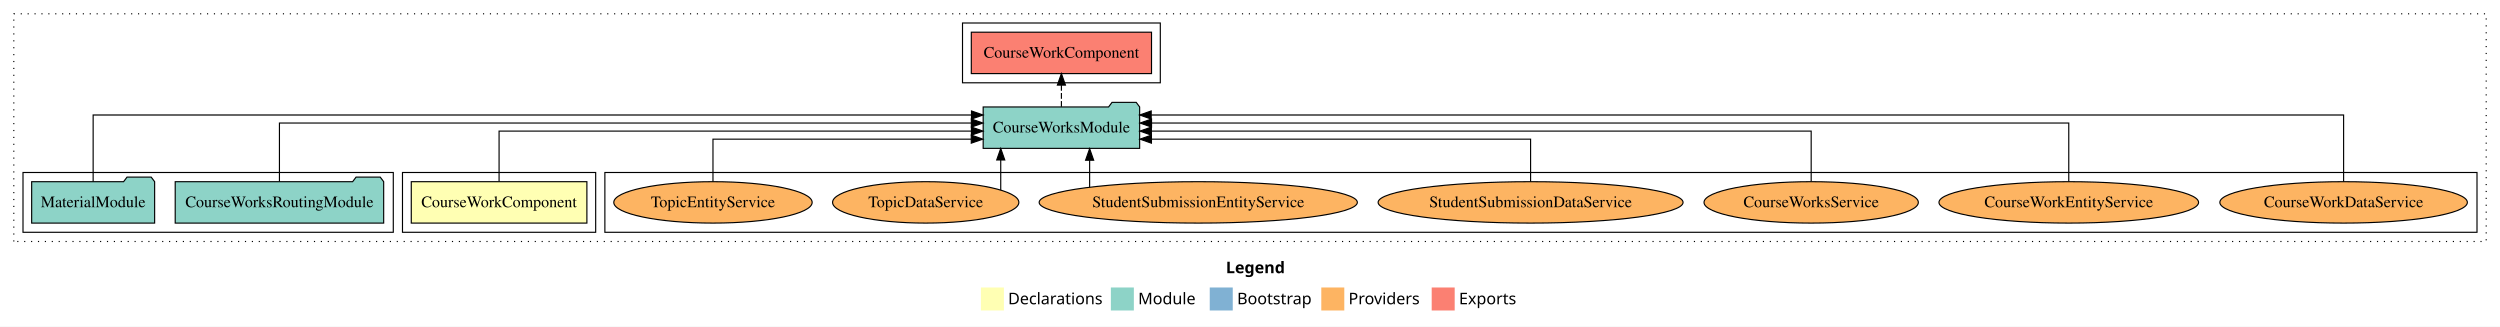
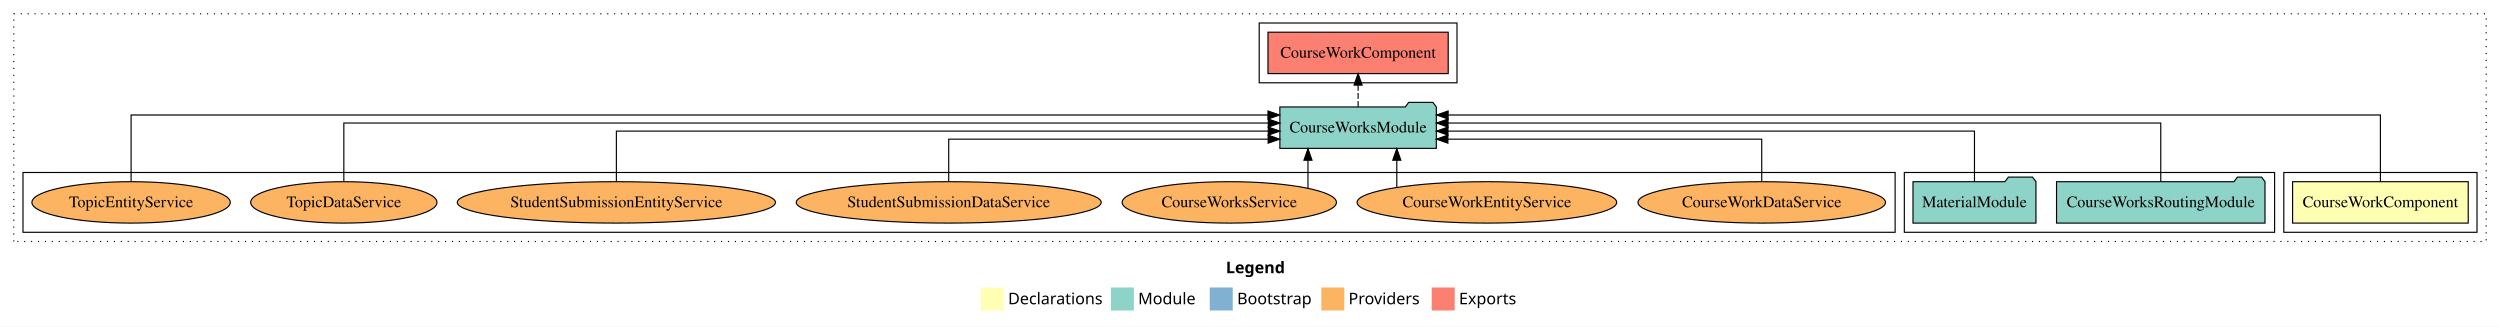
<svg xmlns="http://www.w3.org/2000/svg" width="2174pt" height="284pt" viewBox="0.00 0.00 2174.00 284.00">
  <g id="graph0" class="graph" transform="scale(1 1) rotate(0) translate(4 280)">
    <polygon fill="white" stroke="transparent" points="-4,4 -4,-280 2170,-280 2170,4 -4,4" />
    <text text-anchor="start" x="1062.01" y="-42.4" font-family="sans-serif" font-weight="bold" font-size="14.00">Legend</text>
    <polygon fill="#ffffb3" stroke="transparent" points="849,-10 849,-30 869,-30 869,-10 849,-10" />
    <text text-anchor="start" x="872.63" y="-15.4" font-family="sans-serif" font-size="14.00">  Declarations</text>
    <polygon fill="#8dd3c7" stroke="transparent" points="962,-10 962,-30 982,-30 982,-10 962,-10" />
    <text text-anchor="start" x="985.73" y="-15.4" font-family="sans-serif" font-size="14.00">  Module</text>
    <polygon fill="#80b1d3" stroke="transparent" points="1048,-10 1048,-30 1068,-30 1068,-10 1048,-10" />
    <text text-anchor="start" x="1071.78" y="-15.4" font-family="sans-serif" font-size="14.00">  Bootstrap</text>
    <polygon fill="#fdb462" stroke="transparent" points="1145,-10 1145,-30 1165,-30 1165,-10 1145,-10" />
    <text text-anchor="start" x="1168.67" y="-15.4" font-family="sans-serif" font-size="14.00">  Providers</text>
    <polygon fill="#fb8072" stroke="transparent" points="1241,-10 1241,-30 1261,-30 1261,-10 1241,-10" />
    <text text-anchor="start" x="1264.73" y="-15.4" font-family="sans-serif" font-size="14.00">  Exports</text>
    <g id="clust1" class="cluster">
      <polygon fill="none" stroke="black" stroke-dasharray="1,5" points="8,-70 8,-268 2158,-268 2158,-70 8,-70" />
    </g>
+     <g id="clust2" class="cluster">
+       <polygon fill="none" stroke="black" points="1982,-78 1982,-130 2150,-130 2150,-78 1982,-78" />
+     </g>
+     <g id="clust4" class="cluster">
+       <polygon fill="none" stroke="black" points="1652,-78 1652,-130 1974,-130 1974,-78 1652,-78" />
+     </g>
    <g id="clust5" class="cluster">
-       <polygon fill="none" stroke="black" points="833,-208 833,-260 1005,-260 1005,-208 833,-208" />
+       <polygon fill="none" stroke="black" points="1091,-208 1091,-260 1263,-260 1263,-208 1091,-208" />
    </g>
    <g id="clust7" class="cluster">
-       <polygon fill="none" stroke="black" points="522,-78 522,-130 2150,-130 2150,-78 522,-78" />
-     </g>
-     <g id="clust2" class="cluster">
-       <polygon fill="none" stroke="black" points="346,-78 346,-130 514,-130 514,-78 346,-78" />
-     </g>
-     <g id="clust4" class="cluster">
-       <polygon fill="none" stroke="black" points="16,-78 16,-130 338,-130 338,-78 16,-78" />
+       <polygon fill="none" stroke="black" points="16,-78 16,-130 1644,-130 1644,-78 16,-78" />
    </g>
    <g id="node1" class="node">
-       <polygon fill="#ffffb3" stroke="black" points="506.36,-122 353.64,-122 353.64,-86 506.36,-86 506.36,-122" />
-       <text text-anchor="middle" x="430" y="-99.8" font-family="Times,serif" font-size="14.00">CourseWorkComponent</text>
+       <polygon fill="#ffffb3" stroke="black" points="2142.36,-122 1989.64,-122 1989.64,-86 2142.36,-86 2142.36,-122" />
+       <text text-anchor="middle" x="2066" y="-99.8" font-family="Times,serif" font-size="14.00">CourseWorkComponent</text>
    </g>
    <g id="node2" class="node">
-       <polygon fill="#8dd3c7" stroke="black" points="987.03,-187 984.03,-191 963.03,-191 960.03,-187 850.97,-187 850.97,-151 987.03,-151 987.03,-187" />
-       <text text-anchor="middle" x="919" y="-164.8" font-family="Times,serif" font-size="14.00">CourseWorksModule</text>
+       <polygon fill="#8dd3c7" stroke="black" points="1245.03,-187 1242.03,-191 1221.03,-191 1218.03,-187 1108.97,-187 1108.97,-151 1245.03,-151 1245.03,-187" />
+       <text text-anchor="middle" x="1177" y="-164.8" font-family="Times,serif" font-size="14.00">CourseWorksModule</text>
    </g>
    <g id="edge1" class="edge">
-       <path fill="none" stroke="black" d="M430,-122.27C430,-140.56 430,-166 430,-166 430,-166 840.75,-166 840.75,-166" />
-       <polygon fill="black" stroke="black" points="840.75,-169.5 850.75,-166 840.75,-162.5 840.75,-169.5" />
+       <path fill="none" stroke="black" d="M2066,-122.01C2066,-144.49 2066,-180 2066,-180 2066,-180 1255.28,-180 1255.28,-180" />
+       <polygon fill="black" stroke="black" points="1255.28,-176.5 1245.28,-180 1255.28,-183.5 1255.28,-176.5" />
    </g>
    <g id="node5" class="node">
-       <polygon fill="#fb8072" stroke="black" points="997.36,-252 840.64,-252 840.64,-216 997.36,-216 997.36,-252" />
-       <text text-anchor="middle" x="919" y="-229.8" font-family="Times,serif" font-size="14.00">CourseWorkComponent </text>
+       <polygon fill="#fb8072" stroke="black" points="1255.36,-252 1098.64,-252 1098.64,-216 1255.36,-216 1255.36,-252" />
+       <text text-anchor="middle" x="1177" y="-229.8" font-family="Times,serif" font-size="14.00">CourseWorkComponent </text>
    </g>
    <g id="edge4" class="edge">
-       <path fill="none" stroke="black" stroke-dasharray="5,2" d="M919,-187.11C919,-187.11 919,-205.99 919,-205.99" />
-       <polygon fill="black" stroke="black" points="915.5,-205.99 919,-215.99 922.5,-205.99 915.5,-205.99" />
+       <path fill="none" stroke="black" stroke-dasharray="5,2" d="M1177,-187.11C1177,-187.11 1177,-205.99 1177,-205.99" />
+       <polygon fill="black" stroke="black" points="1173.5,-205.99 1177,-215.99 1180.5,-205.99 1173.5,-205.99" />
    </g>
    <g id="node3" class="node">
-       <polygon fill="#8dd3c7" stroke="black" points="329.64,-122 326.64,-126 305.64,-126 302.64,-122 148.36,-122 148.36,-86 329.64,-86 329.64,-122" />
-       <text text-anchor="middle" x="239" y="-99.8" font-family="Times,serif" font-size="14.00">CourseWorksRoutingModule</text>
+       <polygon fill="#8dd3c7" stroke="black" points="1965.64,-122 1962.64,-126 1941.64,-126 1938.64,-122 1784.36,-122 1784.36,-86 1965.64,-86 1965.64,-122" />
+       <text text-anchor="middle" x="1875" y="-99.8" font-family="Times,serif" font-size="14.00">CourseWorksRoutingModule</text>
    </g>
    <g id="edge2" class="edge">
-       <path fill="none" stroke="black" d="M239,-122.13C239,-142.57 239,-173 239,-173 239,-173 840.69,-173 840.69,-173" />
-       <polygon fill="black" stroke="black" points="840.69,-176.5 850.69,-173 840.69,-169.5 840.69,-176.5" />
+       <path fill="none" stroke="black" d="M1875,-122.13C1875,-142.57 1875,-173 1875,-173 1875,-173 1255.2,-173 1255.2,-173" />
+       <polygon fill="black" stroke="black" points="1255.2,-169.5 1245.2,-173 1255.2,-176.5 1255.2,-169.5" />
    </g>
    <g id="node4" class="node">
-       <polygon fill="#8dd3c7" stroke="black" points="130.47,-122 127.47,-126 106.47,-126 103.47,-122 23.53,-122 23.53,-86 130.47,-86 130.47,-122" />
-       <text text-anchor="middle" x="77" y="-99.8" font-family="Times,serif" font-size="14.00">MaterialModule</text>
+       <polygon fill="#8dd3c7" stroke="black" points="1766.47,-122 1763.47,-126 1742.47,-126 1739.47,-122 1659.53,-122 1659.53,-86 1766.47,-86 1766.47,-122" />
+       <text text-anchor="middle" x="1713" y="-99.8" font-family="Times,serif" font-size="14.00">MaterialModule</text>
    </g>
    <g id="edge3" class="edge">
-       <path fill="none" stroke="black" d="M77,-122.01C77,-144.49 77,-180 77,-180 77,-180 840.81,-180 840.81,-180" />
-       <polygon fill="black" stroke="black" points="840.81,-183.5 850.81,-180 840.81,-176.5 840.81,-183.5" />
+       <path fill="none" stroke="black" d="M1713,-122.27C1713,-140.56 1713,-166 1713,-166 1713,-166 1255.16,-166 1255.16,-166" />
+       <polygon fill="black" stroke="black" points="1255.16,-162.5 1245.16,-166 1255.16,-169.5 1255.16,-162.5" />
    </g>
    <g id="node6" class="node">
-       <ellipse fill="#fdb462" stroke="black" cx="2034" cy="-104" rx="107.62" ry="18" />
-       <text text-anchor="middle" x="2034" y="-99.8" font-family="Times,serif" font-size="14.00">CourseWorkDataService</text>
+       <ellipse fill="#fdb462" stroke="black" cx="1528" cy="-104" rx="107.62" ry="18" />
+       <text text-anchor="middle" x="1528" y="-99.8" font-family="Times,serif" font-size="14.00">CourseWorkDataService</text>
    </g>
    <g id="edge5" class="edge">
-       <path fill="none" stroke="black" d="M2034,-122.01C2034,-144.49 2034,-180 2034,-180 2034,-180 997.07,-180 997.07,-180" />
-       <polygon fill="black" stroke="black" points="997.07,-176.5 987.07,-180 997.07,-183.5 997.07,-176.5" />
+       <path fill="none" stroke="black" d="M1528,-122.01C1528,-138.05 1528,-159 1528,-159 1528,-159 1255.09,-159 1255.09,-159" />
+       <polygon fill="black" stroke="black" points="1255.09,-155.5 1245.09,-159 1255.09,-162.5 1255.09,-155.5" />
    </g>
    <g id="node7" class="node">
-       <ellipse fill="#fdb462" stroke="black" cx="1795" cy="-104" rx="112.88" ry="18" />
-       <text text-anchor="middle" x="1795" y="-99.8" font-family="Times,serif" font-size="14.00">CourseWorkEntityService</text>
+       <ellipse fill="#fdb462" stroke="black" cx="1289" cy="-104" rx="112.88" ry="18" />
+       <text text-anchor="middle" x="1289" y="-99.8" font-family="Times,serif" font-size="14.00">CourseWorkEntityService</text>
    </g>
    <g id="edge6" class="edge">
-       <path fill="none" stroke="black" d="M1795,-122.13C1795,-142.57 1795,-173 1795,-173 1795,-173 997.37,-173 997.37,-173" />
-       <polygon fill="black" stroke="black" points="997.37,-169.5 987.37,-173 997.37,-176.5 997.37,-169.5" />
+       <path fill="none" stroke="black" d="M1210.66,-117.15C1210.66,-117.15 1210.66,-140.69 1210.66,-140.69" />
+       <polygon fill="black" stroke="black" points="1207.16,-140.69 1210.66,-150.69 1214.16,-140.69 1207.16,-140.69" />
    </g>
    <g id="node8" class="node">
-       <ellipse fill="#fdb462" stroke="black" cx="1571" cy="-104" rx="93.18" ry="18" />
-       <text text-anchor="middle" x="1571" y="-99.8" font-family="Times,serif" font-size="14.00">CourseWorksService</text>
+       <ellipse fill="#fdb462" stroke="black" cx="1065" cy="-104" rx="93.18" ry="18" />
+       <text text-anchor="middle" x="1065" y="-99.8" font-family="Times,serif" font-size="14.00">CourseWorksService</text>
    </g>
    <g id="edge7" class="edge">
-       <path fill="none" stroke="black" d="M1571,-122.27C1571,-140.56 1571,-166 1571,-166 1571,-166 997.24,-166 997.24,-166" />
-       <polygon fill="black" stroke="black" points="997.24,-162.5 987.24,-166 997.24,-169.5 997.24,-162.5" />
+       <path fill="none" stroke="black" d="M1133.41,-116.23C1133.41,-116.23 1133.41,-140.68 1133.41,-140.68" />
+       <polygon fill="black" stroke="black" points="1129.91,-140.68 1133.41,-150.68 1136.91,-140.68 1129.91,-140.68" />
    </g>
    <g id="node9" class="node">
-       <ellipse fill="#fdb462" stroke="black" cx="1327" cy="-104" rx="132.6" ry="18" />
-       <text text-anchor="middle" x="1327" y="-99.8" font-family="Times,serif" font-size="14.00">StudentSubmissionDataService</text>
+       <ellipse fill="#fdb462" stroke="black" cx="821" cy="-104" rx="132.6" ry="18" />
+       <text text-anchor="middle" x="821" y="-99.8" font-family="Times,serif" font-size="14.00">StudentSubmissionDataService</text>
    </g>
    <g id="edge8" class="edge">
-       <path fill="none" stroke="black" d="M1327,-122.01C1327,-138.05 1327,-159 1327,-159 1327,-159 997.29,-159 997.29,-159" />
-       <polygon fill="black" stroke="black" points="997.29,-155.5 987.29,-159 997.29,-162.5 997.29,-155.5" />
+       <path fill="none" stroke="black" d="M821,-122.01C821,-138.05 821,-159 821,-159 821,-159 1098.78,-159 1098.78,-159" />
+       <polygon fill="black" stroke="black" points="1098.78,-162.5 1108.78,-159 1098.78,-155.5 1098.78,-162.5" />
    </g>
    <g id="node10" class="node">
-       <ellipse fill="#fdb462" stroke="black" cx="1038" cy="-104" rx="138.36" ry="18" />
-       <text text-anchor="middle" x="1038" y="-99.8" font-family="Times,serif" font-size="14.00">StudentSubmissionEntityService</text>
+       <ellipse fill="#fdb462" stroke="black" cx="532" cy="-104" rx="138.36" ry="18" />
+       <text text-anchor="middle" x="532" y="-99.8" font-family="Times,serif" font-size="14.00">StudentSubmissionEntityService</text>
    </g>
    <g id="edge9" class="edge">
-       <path fill="none" stroke="black" d="M943.54,-117.15C943.54,-117.15 943.54,-140.69 943.54,-140.69" />
-       <polygon fill="black" stroke="black" points="940.04,-140.69 943.54,-150.69 947.04,-140.69 940.04,-140.69" />
+       <path fill="none" stroke="black" d="M532,-122.27C532,-140.56 532,-166 532,-166 532,-166 1098.89,-166 1098.89,-166" />
+       <polygon fill="black" stroke="black" points="1098.89,-169.5 1108.89,-166 1098.89,-162.5 1098.89,-169.5" />
    </g>
    <g id="node11" class="node">
-       <ellipse fill="#fdb462" stroke="black" cx="801" cy="-104" rx="80.99" ry="18" />
-       <text text-anchor="middle" x="801" y="-99.8" font-family="Times,serif" font-size="14.00">TopicDataService</text>
+       <ellipse fill="#fdb462" stroke="black" cx="295" cy="-104" rx="80.99" ry="18" />
+       <text text-anchor="middle" x="295" y="-99.8" font-family="Times,serif" font-size="14.00">TopicDataService</text>
    </g>
    <g id="edge10" class="edge">
-       <path fill="none" stroke="black" d="M866.24,-114.73C866.24,-114.73 866.24,-140.87 866.24,-140.87" />
-       <polygon fill="black" stroke="black" points="862.74,-140.87 866.24,-150.87 869.74,-140.87 862.74,-140.87" />
+       <path fill="none" stroke="black" d="M295,-122.13C295,-142.57 295,-173 295,-173 295,-173 1098.89,-173 1098.89,-173" />
+       <polygon fill="black" stroke="black" points="1098.89,-176.5 1108.89,-173 1098.89,-169.5 1098.89,-176.5" />
    </g>
    <g id="node12" class="node">
-       <ellipse fill="#fdb462" stroke="black" cx="616" cy="-104" rx="86.25" ry="18" />
-       <text text-anchor="middle" x="616" y="-99.8" font-family="Times,serif" font-size="14.00">TopicEntityService</text>
+       <ellipse fill="#fdb462" stroke="black" cx="110" cy="-104" rx="86.25" ry="18" />
+       <text text-anchor="middle" x="110" y="-99.8" font-family="Times,serif" font-size="14.00">TopicEntityService</text>
    </g>
    <g id="edge11" class="edge">
-       <path fill="none" stroke="black" d="M616,-122.01C616,-138.05 616,-159 616,-159 616,-159 840.62,-159 840.62,-159" />
-       <polygon fill="black" stroke="black" points="840.62,-162.5 850.62,-159 840.62,-155.5 840.62,-162.5" />
+       <path fill="none" stroke="black" d="M110,-122.01C110,-144.49 110,-180 110,-180 110,-180 1098.63,-180 1098.63,-180" />
+       <polygon fill="black" stroke="black" points="1098.63,-183.5 1108.63,-180 1098.63,-176.5 1098.63,-183.5" />
    </g>
  </g>
</svg>
